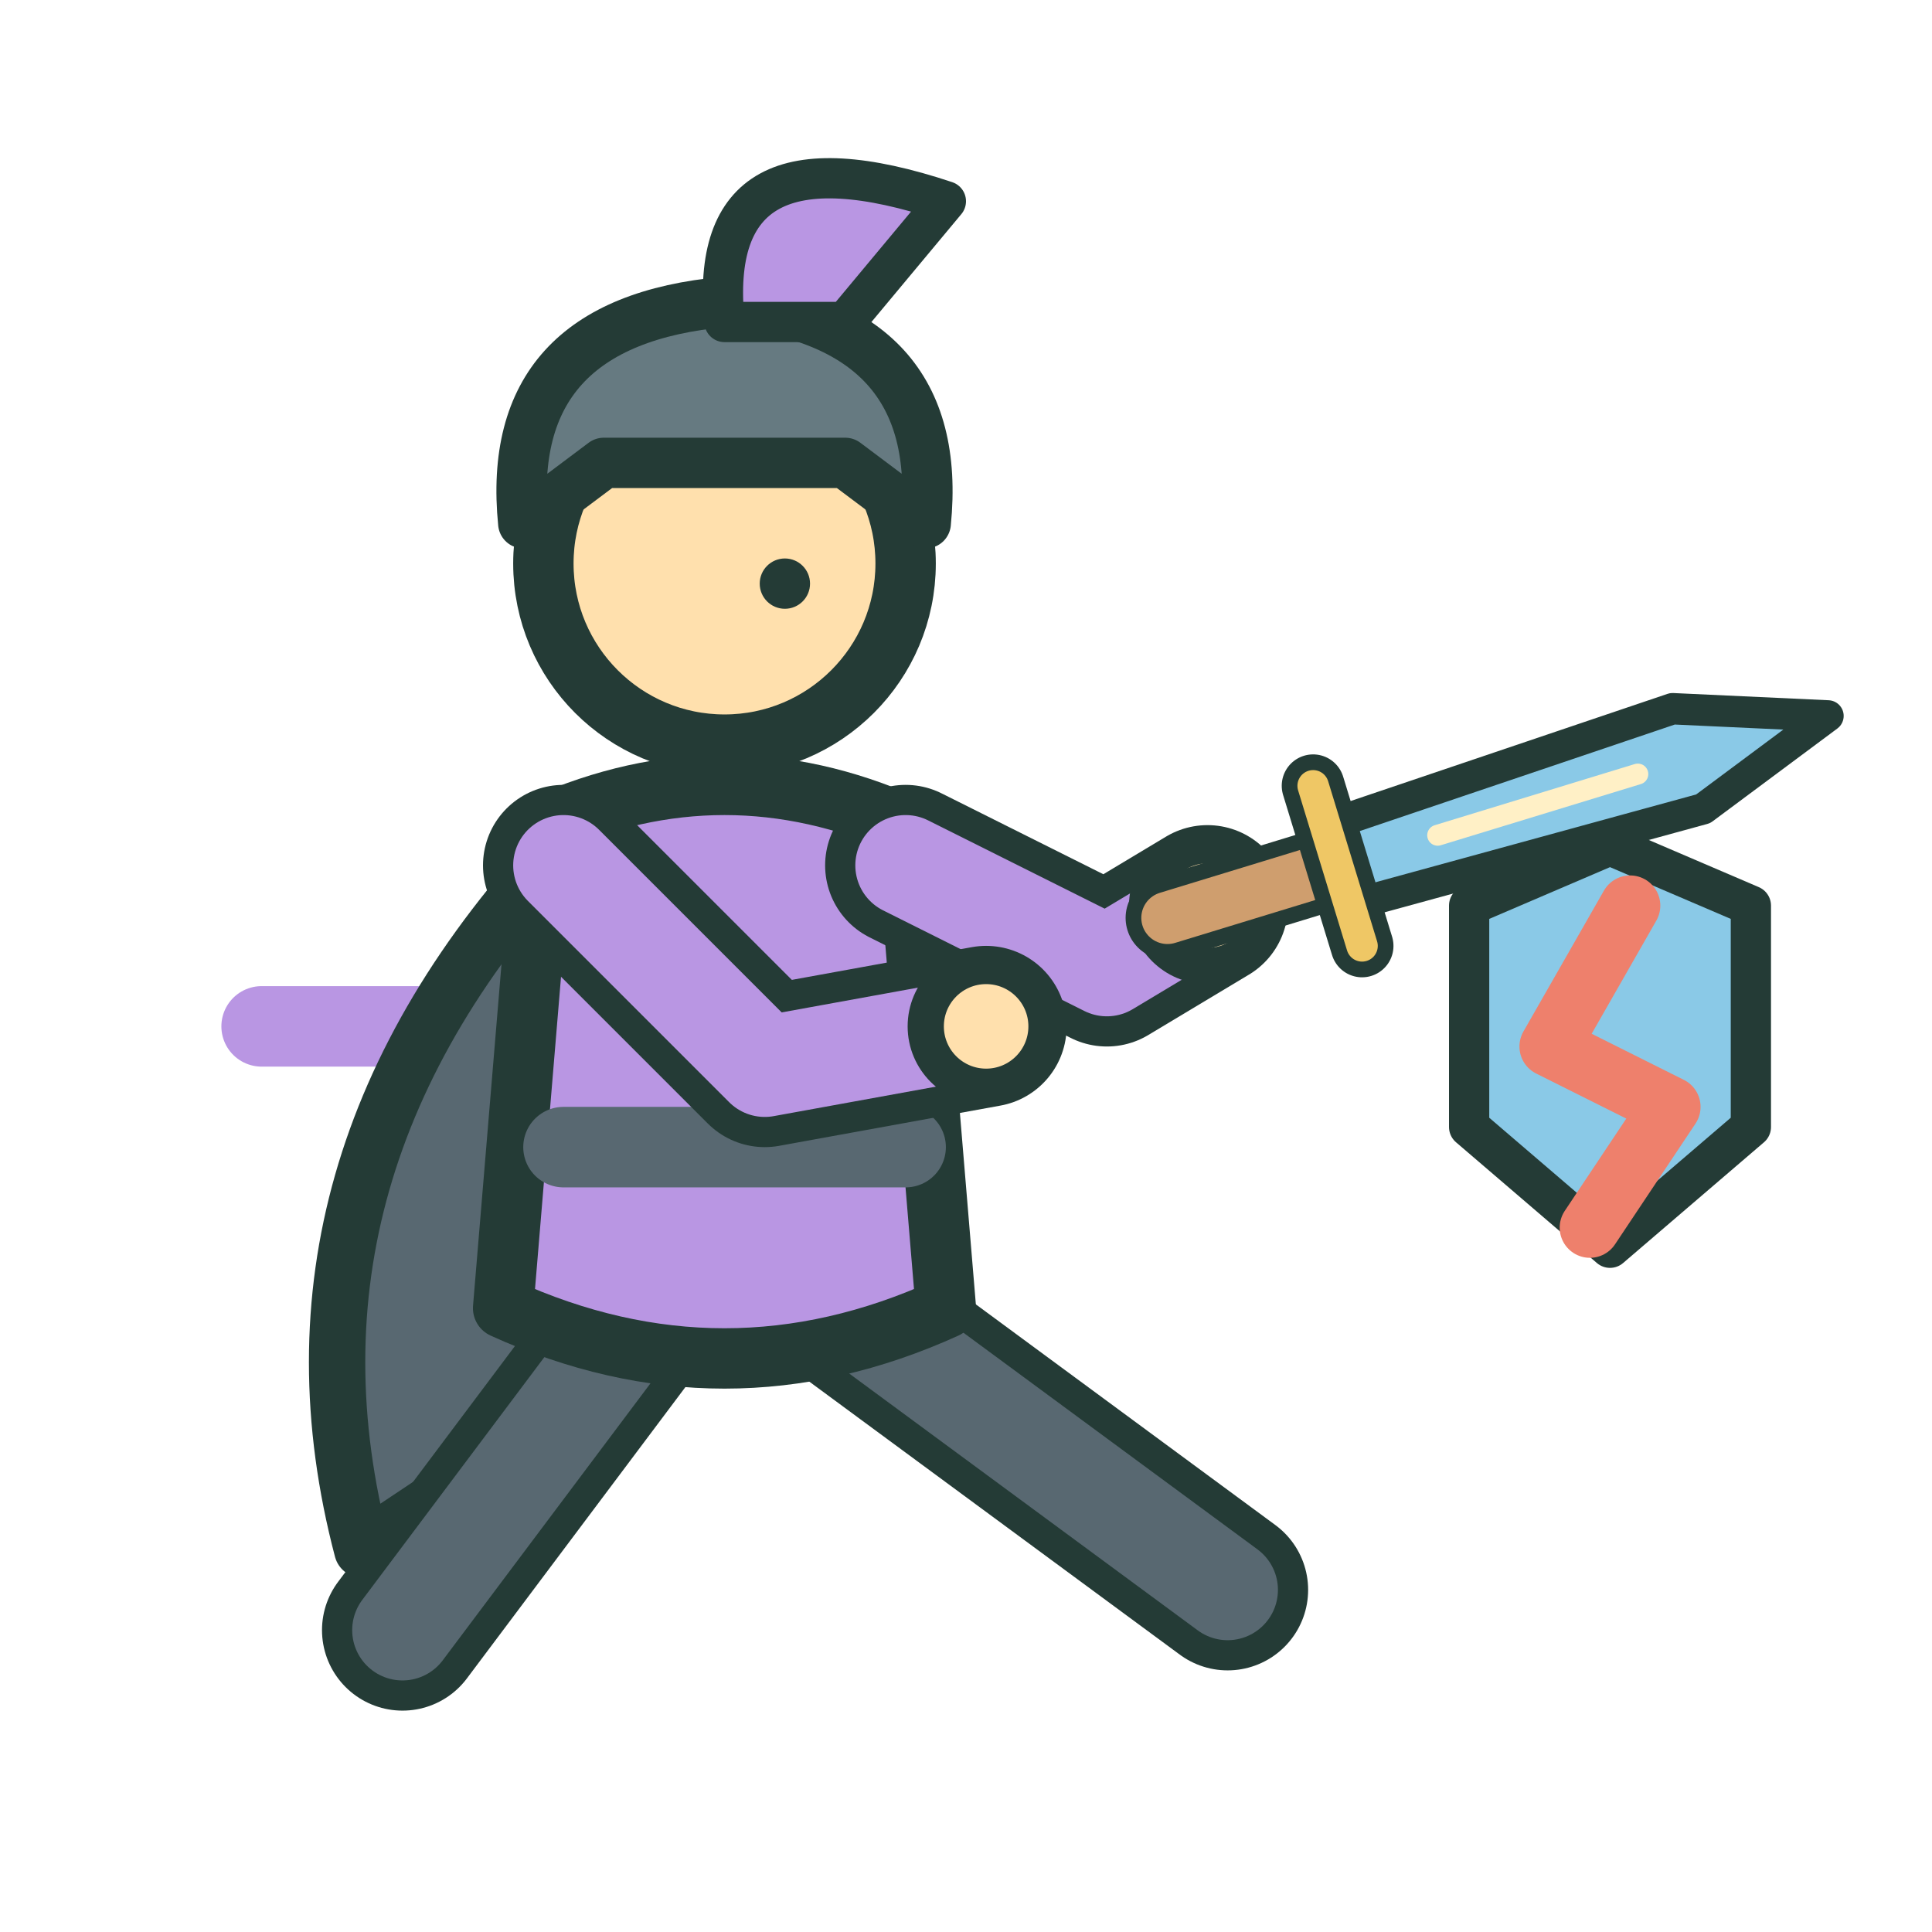
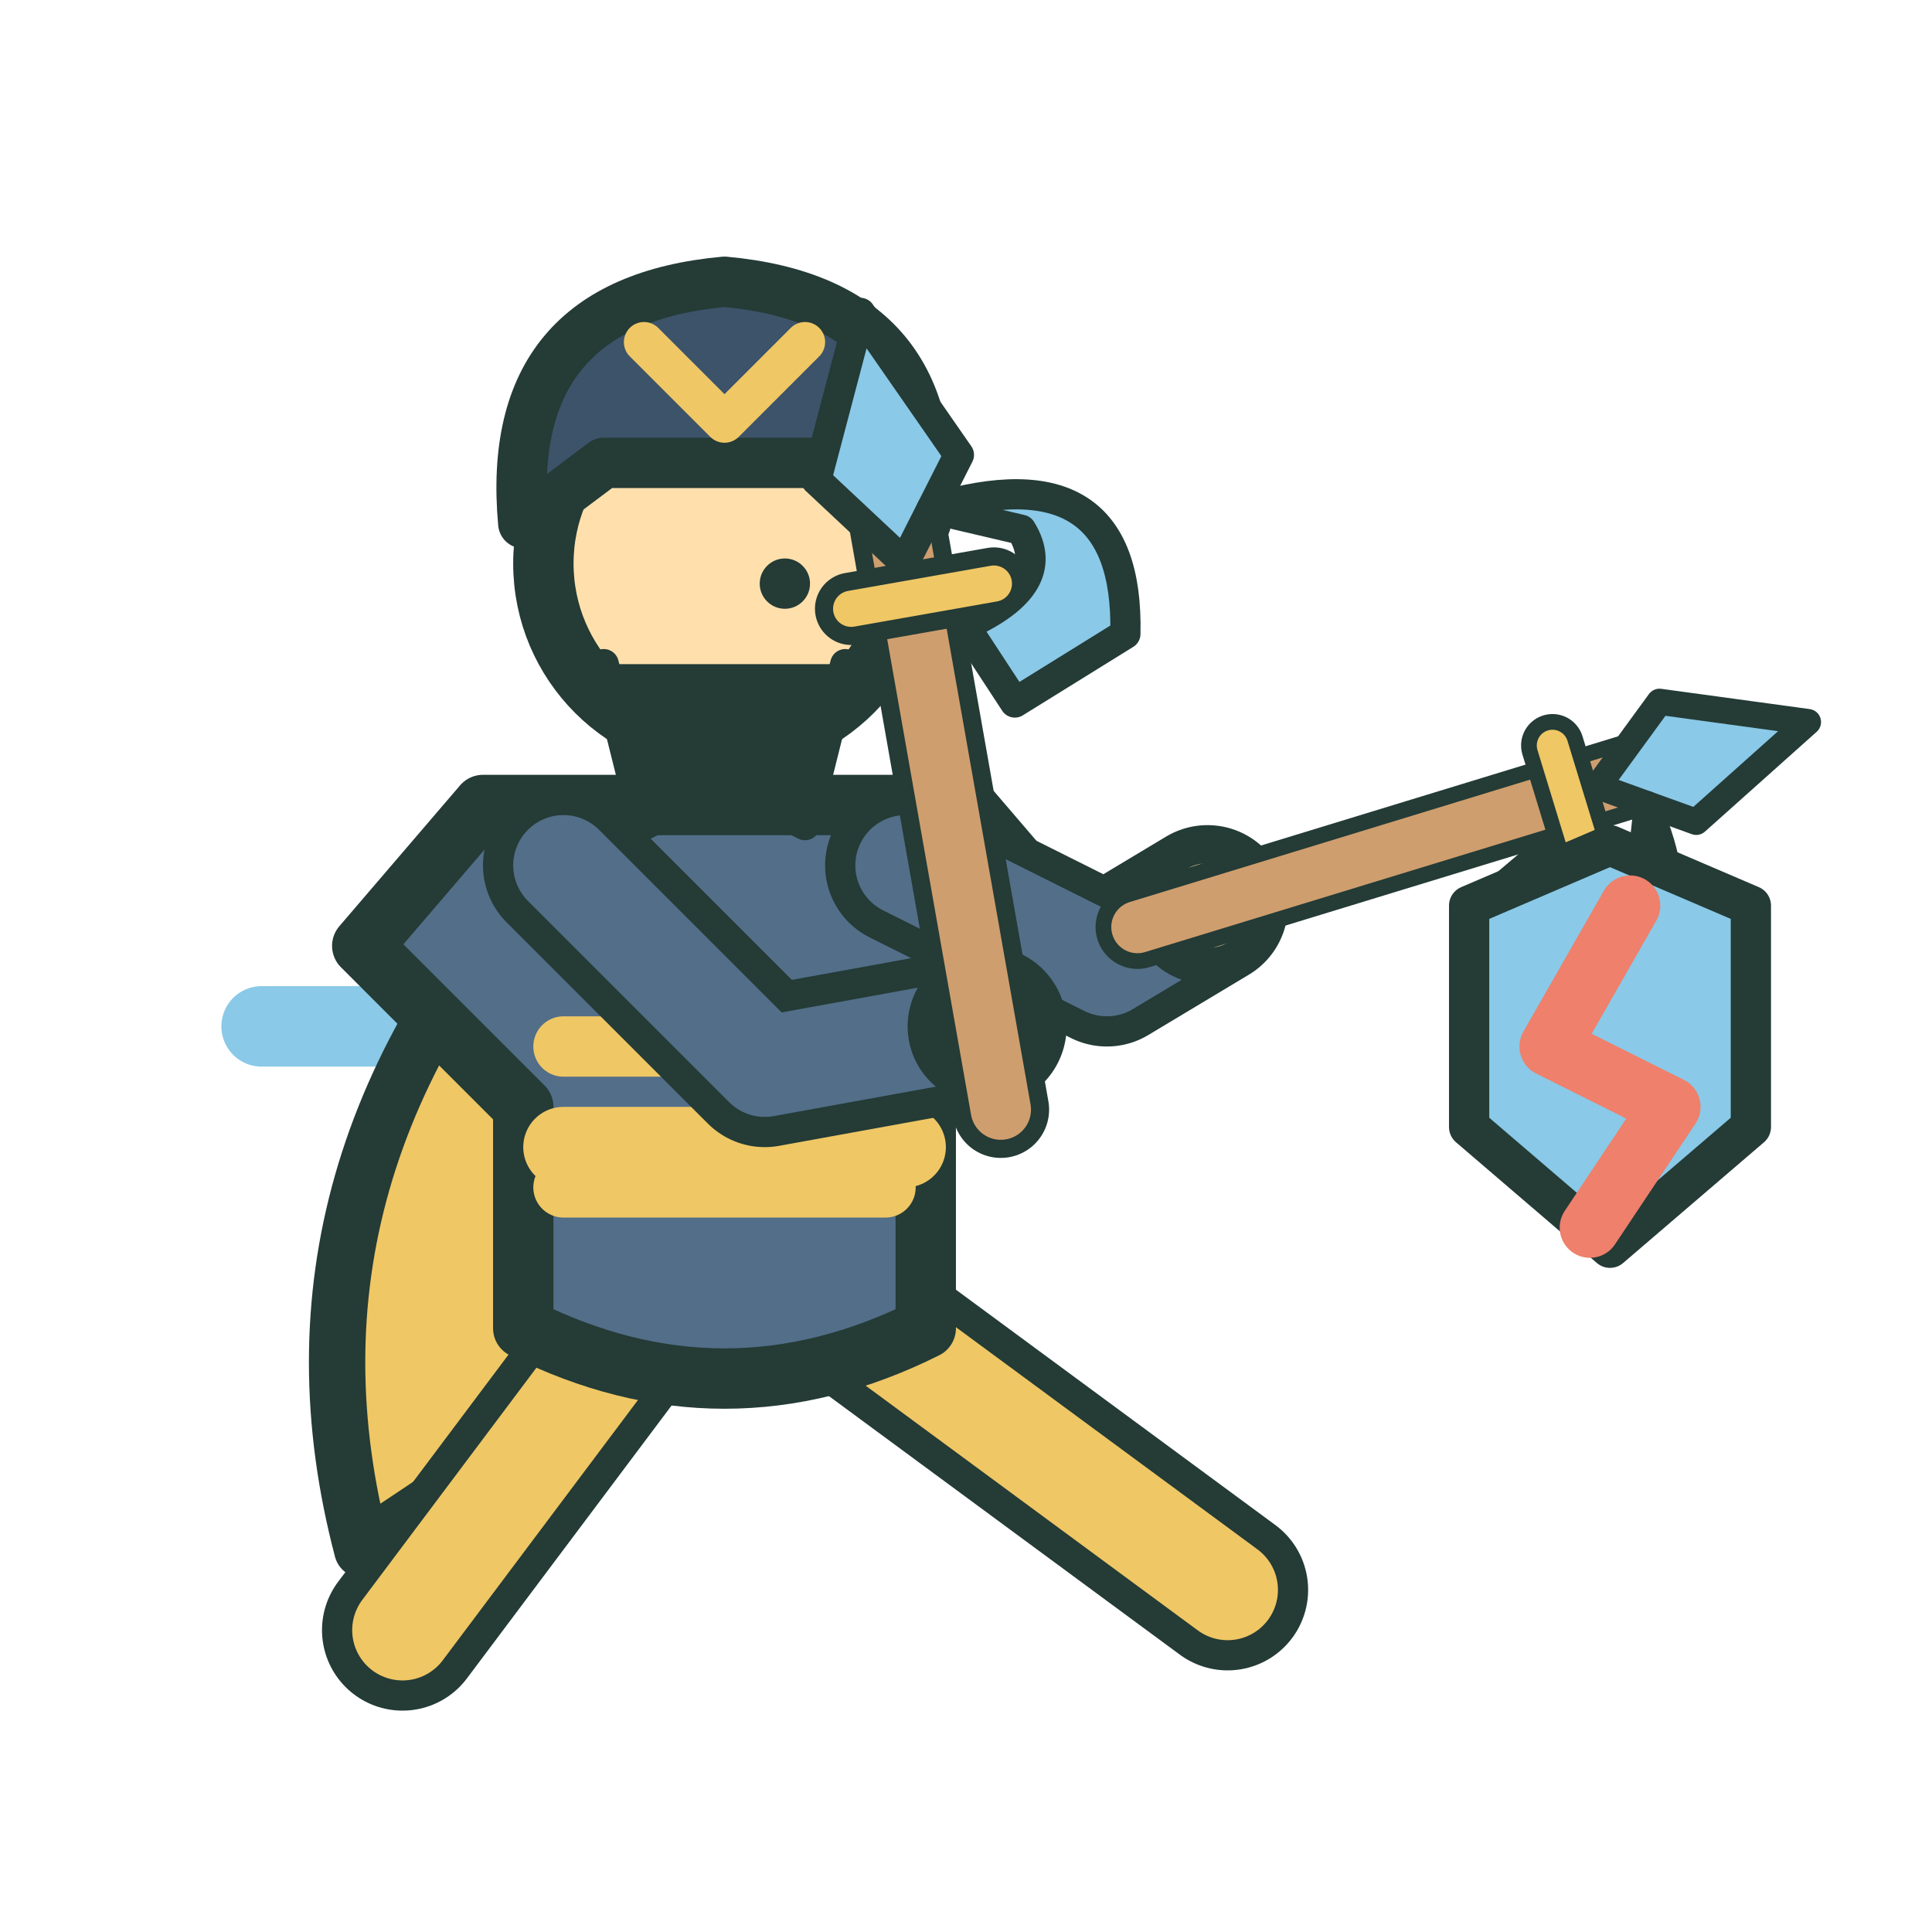
<svg xmlns="http://www.w3.org/2000/svg" width="256" height="256" viewBox="0 0 96 96">
-   <path d="M13 51 H26" fill="none" stroke="#b996e3" stroke-width="4" stroke-linecap="round" stroke-linejoin="round" />
-   <path d="M28 42 Q13 58 18 77 L33 67 Z" fill="#586871" stroke="#243b36" stroke-width="2.8" stroke-linecap="round" stroke-linejoin="round" />
+   <path d="M13 51 H26" fill="none" stroke="#8ac9e7" stroke-width="4" stroke-linecap="round" stroke-linejoin="round" />
+   <path d="M28 42 Q13 58 18 77 L33 67 Z" fill="#efc765" stroke="#243b36" stroke-width="2.8" stroke-linecap="round" stroke-linejoin="round" />
  <path d="M32 65 L20 81" fill="none" stroke="#243b36" stroke-width="8" stroke-linecap="round" stroke-linejoin="round" />
-   <path d="M32 65 L20 81" fill="none" stroke="#586871" stroke-width="5" stroke-linecap="round" stroke-linejoin="round" />
+   <path d="M32 65 L20 81" fill="none" stroke="#efc765" stroke-width="5" stroke-linecap="round" stroke-linejoin="round" />
  <path d="M42 65 L61 79" fill="none" stroke="#243b36" stroke-width="8" stroke-linecap="round" stroke-linejoin="round" />
-   <path d="M42 65 L61 79" fill="none" stroke="#586871" stroke-width="5" stroke-linecap="round" stroke-linejoin="round" />
-   <path d="M27 41 Q36 37 45 41 L47 65 Q36 70 25 65 Z" fill="#b996e3" stroke="#243b36" stroke-width="3" stroke-linecap="round" stroke-linejoin="round" />
-   <path d="M28 57 H45" fill="none" stroke="#586871" stroke-width="4" stroke-linecap="round" stroke-linejoin="round" />
+   <path d="M42 65 L61 79" fill="none" stroke="#efc765" stroke-width="5" stroke-linecap="round" stroke-linejoin="round" />
+   <path d="M24 40 L18 47 L26 55 V66 Q36 71 46 66 V55 L54 47 L48 40 Z" fill="#526e88" stroke="#243b36" stroke-width="3" stroke-linecap="round" stroke-linejoin="round" />
+   <path d="M28 52 H44 M28 59 H44" fill="none" stroke="#efc765" stroke-width="3" stroke-linecap="round" stroke-linejoin="round" />
+   <path d="M28 57 H45" fill="none" stroke="#efc765" stroke-width="4" stroke-linecap="round" stroke-linejoin="round" />
  <path d="M45 43 L55 48 L60 45" fill="none" stroke="#243b36" stroke-width="8" stroke-linecap="round" stroke-linejoin="round" />
-   <path d="M45 43 L55 48 L60 45" fill="none" stroke="#b996e3" stroke-width="5" stroke-linecap="round" stroke-linejoin="round" />
+   <path d="M45 43 L55 48 L60 45" fill="none" stroke="#526e88" stroke-width="5" stroke-linecap="round" stroke-linejoin="round" />
  <path d="M28 43 L38 53 L49 51" fill="none" stroke="#243b36" stroke-width="8" stroke-linecap="round" stroke-linejoin="round" />
-   <path d="M28 43 L38 53 L49 51" fill="none" stroke="#b996e3" stroke-width="5" stroke-linecap="round" stroke-linejoin="round" />
+   <path d="M28 43 L38 53 L49 51" fill="none" stroke="#526e88" stroke-width="5" stroke-linecap="round" stroke-linejoin="round" />
  <circle cx="36" cy="28" r="9" fill="#ffe0ad" stroke="#243b36" stroke-width="3" />
  <circle cx="39" cy="29" r="1.25" fill="#243b36" stroke="#243b36" stroke-width="0" />
-   <path d="M26 26 Q25 16 36 15 Q47 16 46 26 L42 23 H30 Z" fill="#667a81" stroke="#243b36" stroke-width="2.5" stroke-linecap="round" stroke-linejoin="round" />
-   <path d="M36 16 Q35 6 47 10 L42 16 Z" fill="#b996e3" stroke="#243b36" stroke-width="2" stroke-linecap="round" stroke-linejoin="round" />
+   <path d="M26 26 Q25 15 36 14 Q47 15 46 26 L42 23 H30 Z" fill="#3c5369" stroke="#243b36" stroke-width="2.5" stroke-linecap="round" stroke-linejoin="round" />
+   <path d="M30 33 L32 41 L36 39 L40 41 L42 33" fill="#243b36" stroke="#243b36" stroke-width="1.5" stroke-linecap="round" stroke-linejoin="round" />
+   <path d="M32 17 L36 21 L40 17" fill="none" stroke="#efc765" stroke-width="2" stroke-linecap="round" stroke-linejoin="round" />
  <circle cx="60" cy="45" r="3" fill="#ffe0ad" stroke="#243b36" stroke-width="1.8" />
  <circle cx="49" cy="51" r="3" fill="#ffe0ad" stroke="#243b36" stroke-width="1.8" />
  <g transform="translate(60 45) rotate(73) scale(0.52)">
-     <path d="M0 4 L0 -13" fill="none" stroke="#243b36" stroke-width="8" stroke-linecap="round" stroke-linejoin="round" />
-     <path d="M0 4 L0 -13" fill="none" stroke="#cf9e6e" stroke-width="5" stroke-linecap="round" stroke-linejoin="round" />
-     <path d="M-4 -14 L-5 -48 L0 -62 L5 -48 L4 -14 Z" fill="#8ac9e7" stroke="#243b36" stroke-width="3" stroke-linecap="round" stroke-linejoin="round" />
-     <path d="M-8 -13 L8 -13" fill="none" stroke="#243b36" stroke-width="6" stroke-linecap="round" stroke-linejoin="round" />
-     <path d="M-8 -13 L8 -13" fill="none" stroke="#efc765" stroke-width="3" stroke-linecap="round" stroke-linejoin="round" />
-     <path d="M0 -23 V-43" fill="none" stroke="#fff0c6" stroke-width="2" stroke-linecap="round" stroke-linejoin="round" />
+     <path d="M0 7 L0 -46" fill="none" stroke="#243b36" stroke-width="8" stroke-linecap="round" stroke-linejoin="round" />
+     <path d="M0 7 L0 -46" fill="none" stroke="#cf9e6e" stroke-width="5" stroke-linecap="round" stroke-linejoin="round" />
+     <path d="M0 -60 L-6 -47 L0 -39 L6 -47 Z" fill="#8ac9e7" stroke="#243b36" stroke-width="2.5" stroke-linecap="round" stroke-linejoin="round" />
+     <path d="M3 -43 Q20 -45 17 -30 L7 -26 L4 -33 Q12 -35 10 -40 Z" fill="#8ac9e7" stroke="#243b36" stroke-width="2.5" stroke-linecap="round" stroke-linejoin="round" />
+     <path d="M-5 -36 L7 -36" fill="none" stroke="#243b36" stroke-width="6" stroke-linecap="round" stroke-linejoin="round" />
+     <path d="M-5 -36 L7 -36" fill="none" stroke="#efc765" stroke-width="3" stroke-linecap="round" stroke-linejoin="round" />
+   </g>
+   <g transform="translate(49 51) rotate(-10) scale(0.6)">
+     <path d="M0 7 L0 -46" fill="none" stroke="#243b36" stroke-width="8" stroke-linecap="round" stroke-linejoin="round" />
+     <path d="M0 7 L0 -46" fill="none" stroke="#cf9e6e" stroke-width="5" stroke-linecap="round" stroke-linejoin="round" />
+     <path d="M0 -60 L-6 -47 L0 -39 L6 -47 Z" fill="#8ac9e7" stroke="#243b36" stroke-width="2.5" stroke-linecap="round" stroke-linejoin="round" />
+     <path d="M3 -43 Q20 -45 17 -30 L7 -26 L4 -33 Q12 -35 10 -40 Z" fill="#8ac9e7" stroke="#243b36" stroke-width="2.5" stroke-linecap="round" stroke-linejoin="round" />
+     <path d="M-5 -36 L7 -36" fill="none" stroke="#243b36" stroke-width="6" stroke-linecap="round" stroke-linejoin="round" />
+     <path d="M-5 -36 L7 -36" fill="none" stroke="#efc765" stroke-width="3" stroke-linecap="round" stroke-linejoin="round" />
  </g>
  <path d="M73 45 L80 42 L87 45 V56 L80 62 L73 56 Z" fill="#8ac9e7" stroke="#243b36" stroke-width="2" stroke-linecap="round" stroke-linejoin="round" />
  <path d="M81 45 L77 52 L83 55 L79 61" fill="none" stroke="#ee806c" stroke-width="3" stroke-linecap="round" stroke-linejoin="round" />
</svg>
